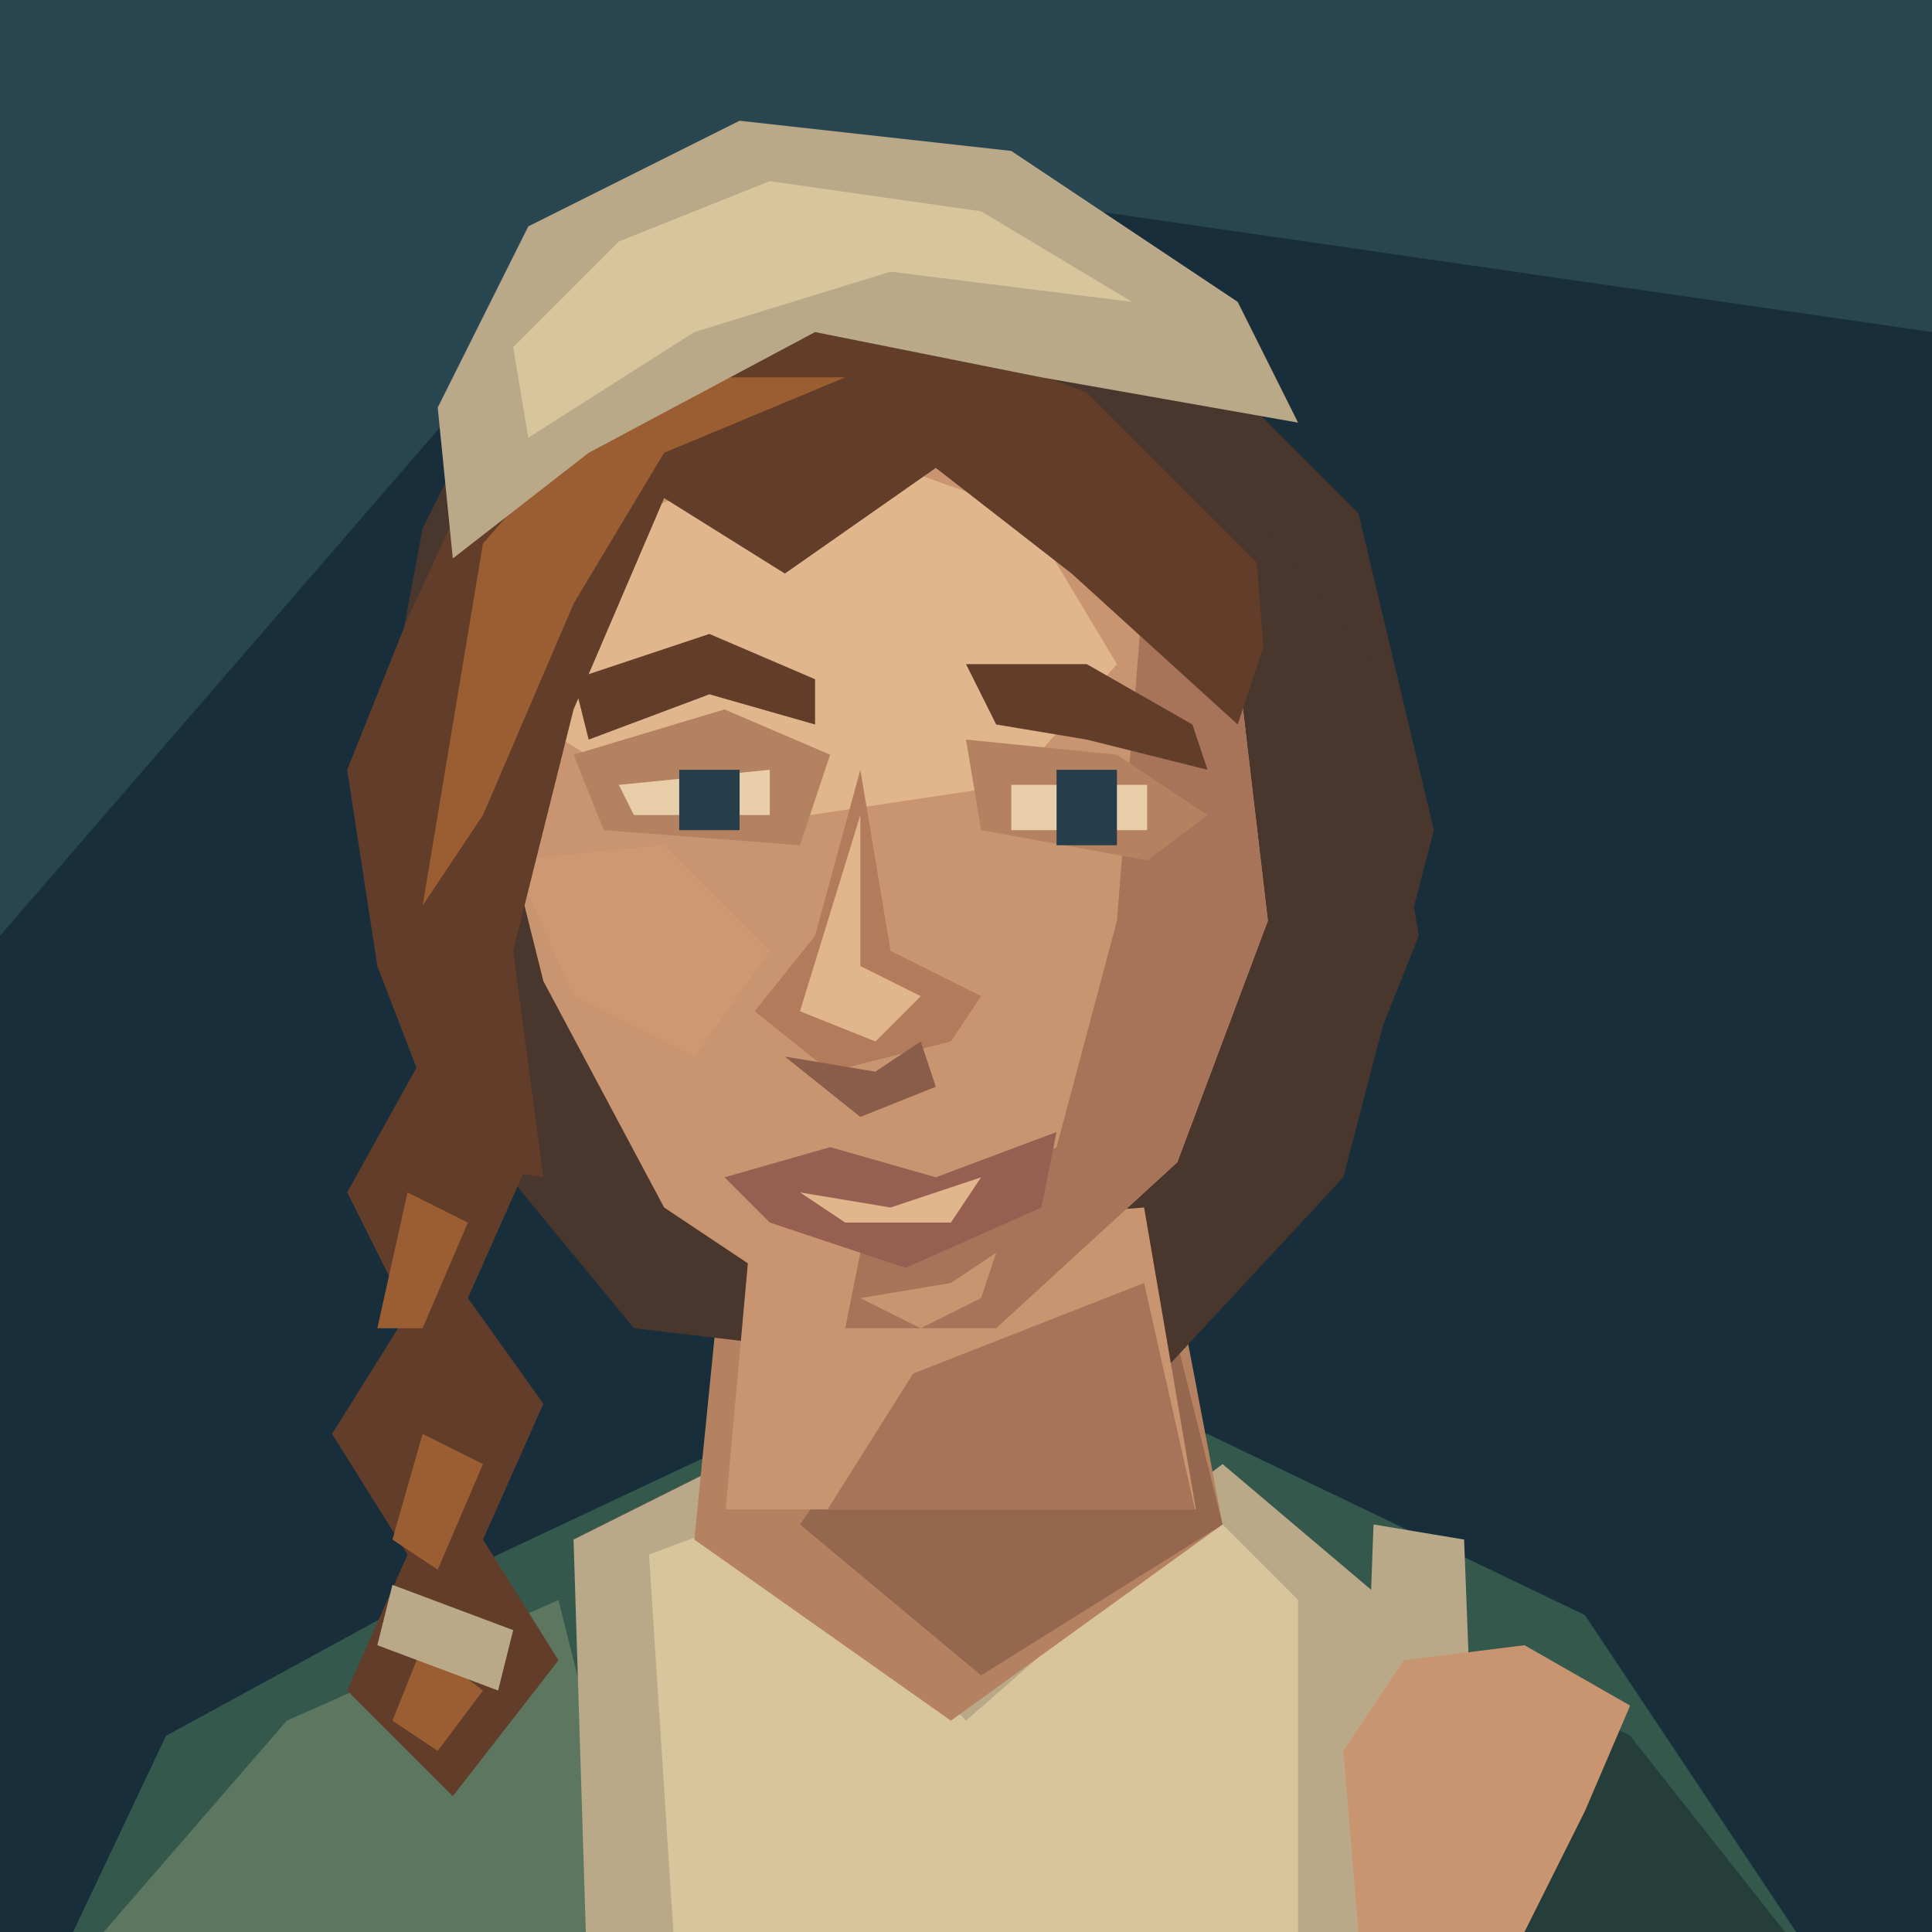
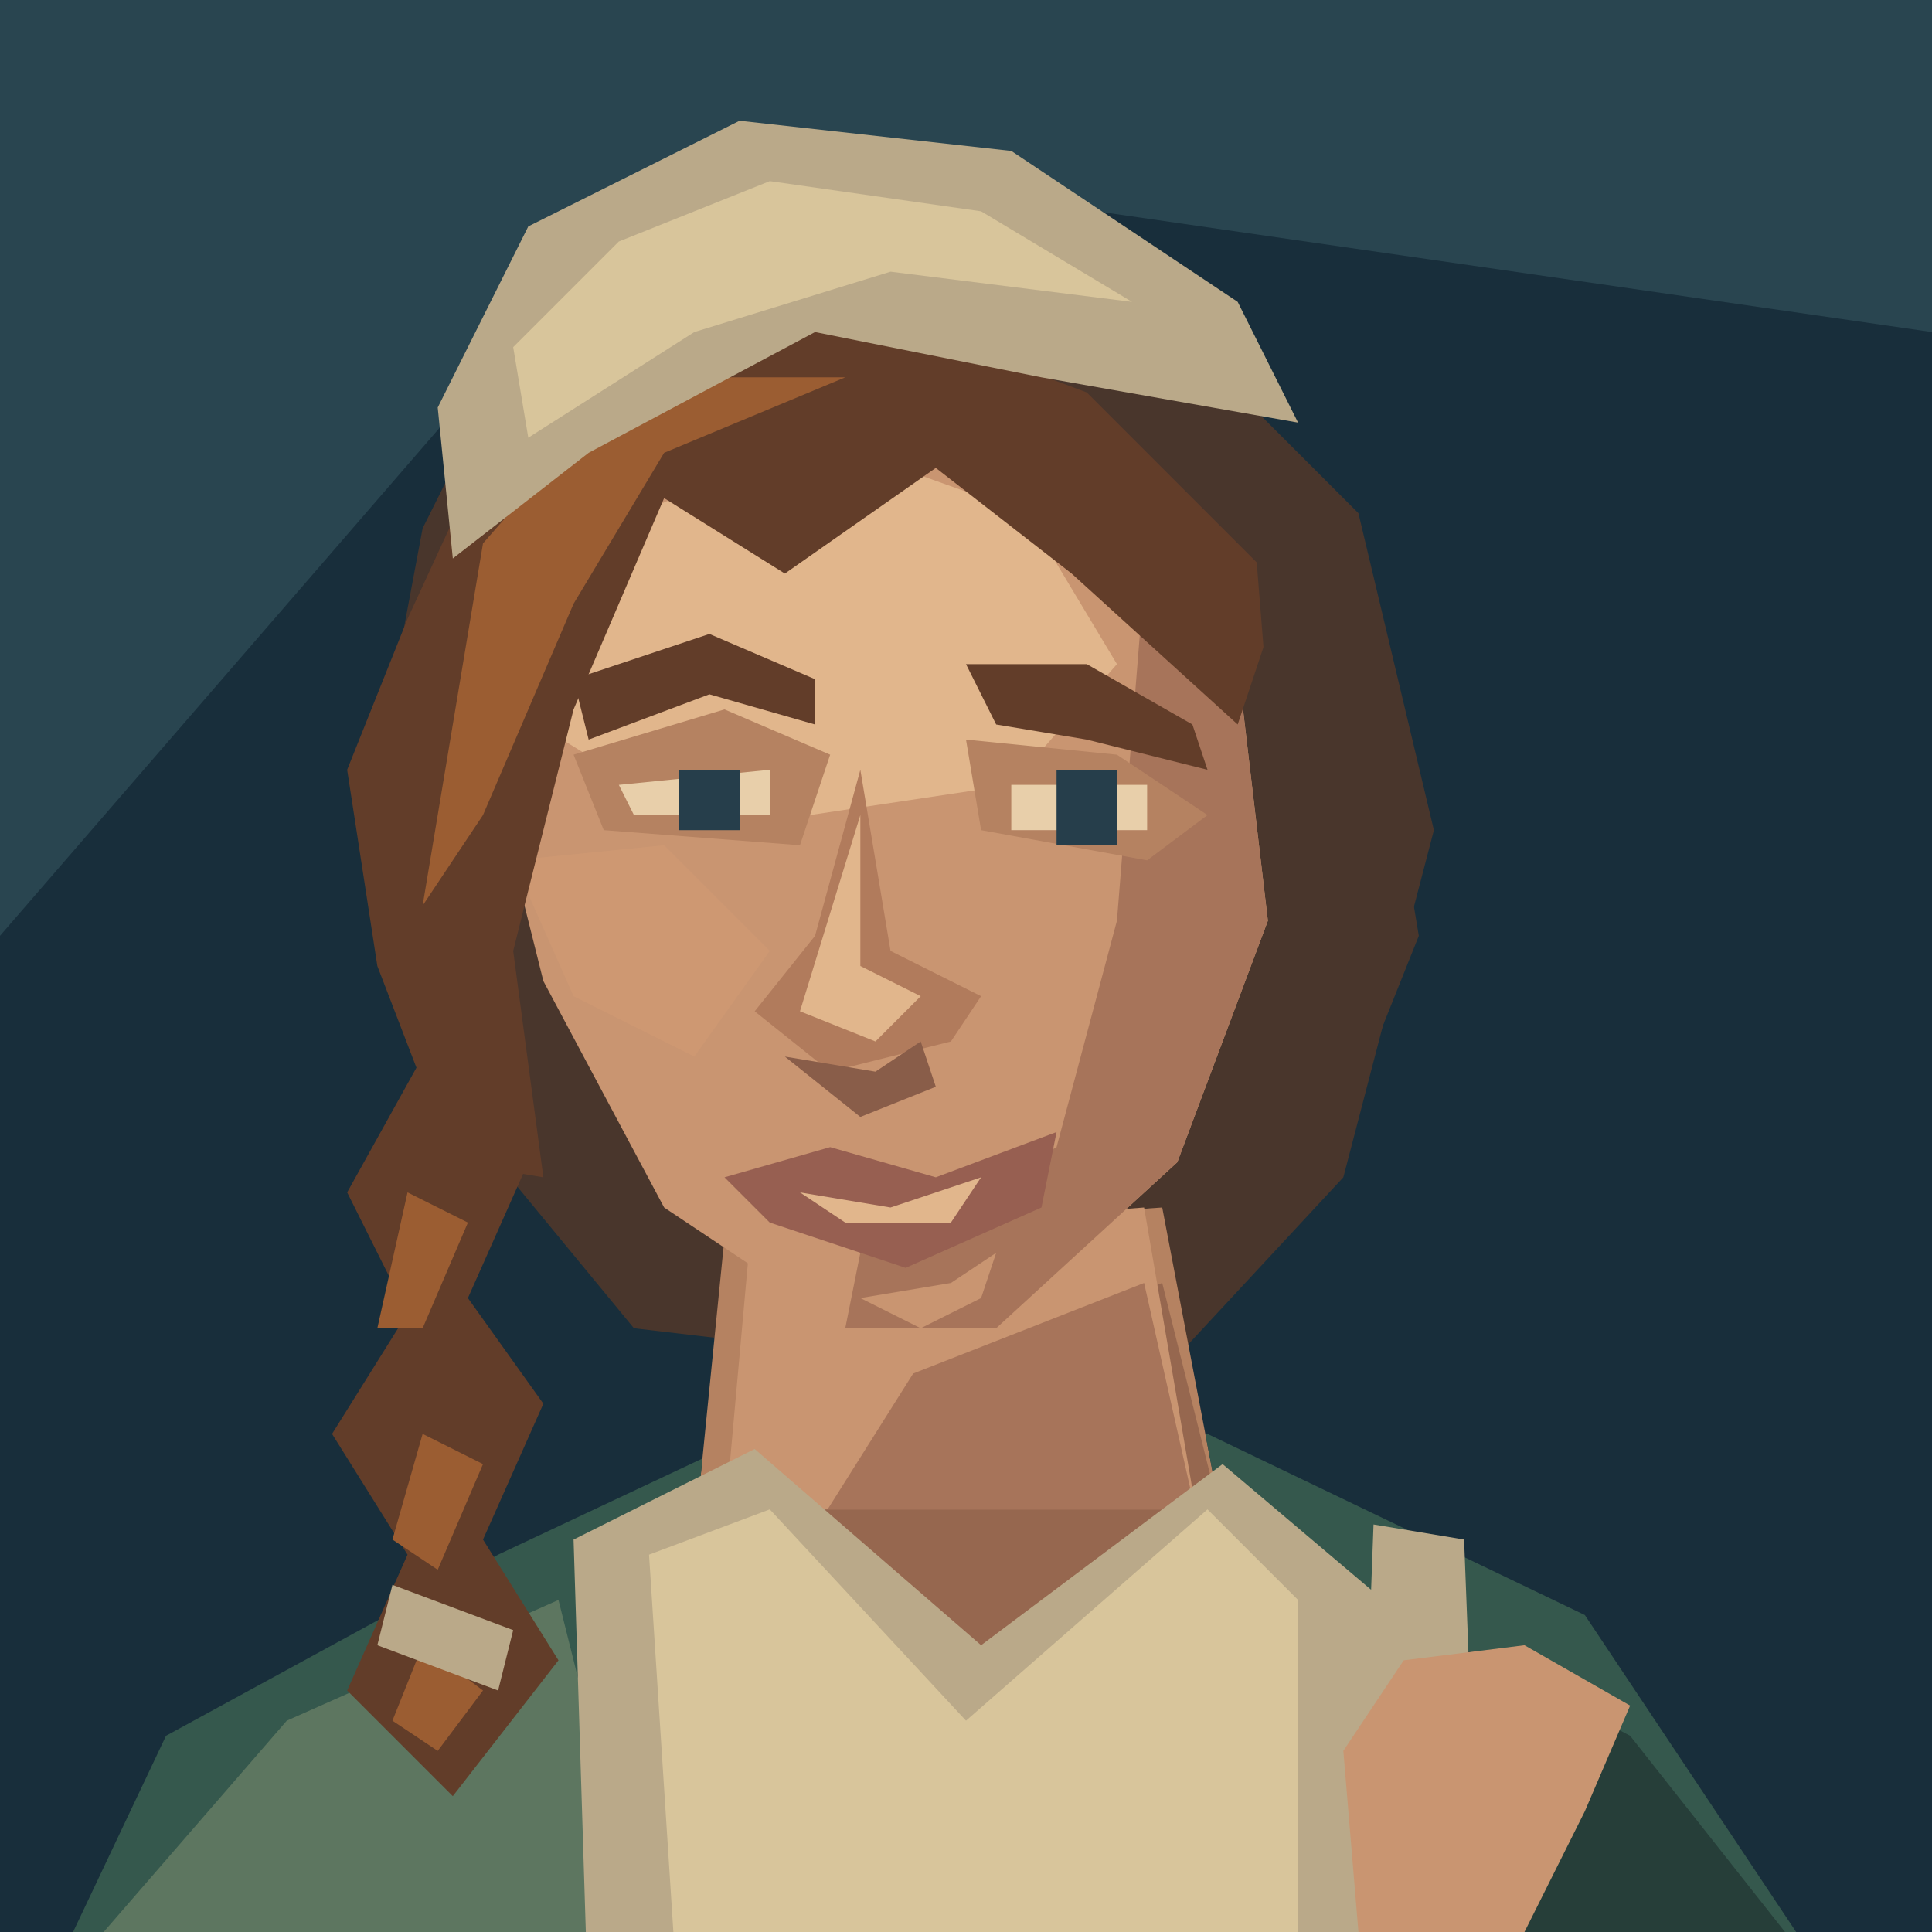
<svg xmlns="http://www.w3.org/2000/svg" width="128" height="128" viewBox="0 0 128 128">
  <path d="M0 0H128V128H0Z" fill="#182e3b" />
  <path d="M0 0H128V22L45 10L0 62Z" fill="#294550" />
-   <g transform="translate(0 6)" data-part="shoulders-and-neck">
-     <path d="M2 128L11 109 33 97 50 89H80L105 101 123 128Z" fill="#35584d" />
-     <path d="M6 123L19 108 37 100 44 128Z" fill="#5d7660" />
-     <path d="M87 98L108 109 123 128H89Z" fill="#263e39" />
-     <path d="M38 96L50 90 65 103 81 91 94 102 92 128H39Z" fill="#baa989" />
-     <path d="M43 97L51 94 64 108 80 94 86 100 86 128H45Z" fill="#d8c59b" />
+   <path d="M28 35L35 21 54 14 75 19 90 34 95 55 89 78 76 92 42 88 28 71 25 51Z" fill="#49362c" />
+   <g transform="translate(0 6)" data-part="neck">
    <path d="M48 76L46 96 63 108 81 95 77 74Z" fill="#b58261" />
    <path d="M60 85L77 79 81 95 65 105 53 95Z" fill="#96674f" />
  </g>
-   <path d="M28 35L35 21 54 14 75 19 90 34 95 55 89 78 76 92 42 88 28 71 25 51Z" fill="#49362c" />
  <g data-part="neck-root">
    <polygon points="49.70,82 48.08,100 79.23,100 75.80,80" fill="#c99571" />
    <polygon points="60.50,91 75.80,85 79.17,100 54.83,100" fill="#a7745a" />
+   </g>
+   <g transform="translate(0 6)" data-part="clothing">
+     <defs>
+       <clipPath id="shoulder-neckline" clipPathUnits="userSpaceOnUse">
+         <path d="M0 0H128V160H0Z M48 76L46 96 63 108 81 95 77 74Z" clip-rule="evenodd" />
+       </clipPath>
+     </defs>
+     <g clip-path="url(#shoulder-neckline)">
+       <path d="M2 128L11 109 33 97 50 89H80L105 101 123 128Z" fill="#35584d" />
+       <path d="M6 123L19 108 37 100 44 128Z" fill="#5d7660" />
+       <path d="M87 98L108 109 123 128H89Z" fill="#263e39" />
+     </g>
+     <path d="M38 96L50 90 65 103 81 91 94 102 92 128H39Z" fill="#baa989" />
+     <path d="M43 97L51 94 64 108 80 94 86 100 86 128H45Z" fill="#d8c59b" />
  </g>
  <path d="M39 33L55 25 72 30 82 44 84 61 78 77 66 88 56 88 44 80 36 65 32 49 32 42Z" fill="#c99571" />
  <path d="M40 35L54 29 68 34 74 44 67 52 47 55 34 47Z" fill="#e1b68c" />
  <path d="M76 36L82 44 84 61 78 77 66 88H56L57 83 70 76 74 61Z" fill="#a7745a" />
  <path d="M34 57L44 56 51 63 46 70 38 66Z" fill="#ce9872" />
  <path d="M38 50L48 47 55 50 53 56 40 55Z M64 49L74 50 80 54 76 57 65 55Z" fill="#b58261" />
  <path d="M38 45L47 42 54 45 54 48 47 46 39 49Z M64 44L72 44 79 48 80 51 72 49 66 48Z" fill="#623d29" />
  <path d="M41 52L51 51V54H42Z M67 52H76V55H67Z" fill="#e8cfaa" />
  <path d="M45 51H49V55H45Z M70 51H74V56H70Z" fill="#263e4b" />
  <path d="M57 51L54 62 50 67 55 71 63 69 65 66 59 63Z" fill="#b17b5c" />
  <path d="M57 54L57 64 61 66 58 69 53 67Z" fill="#e1b68c" />
  <path d="M52 70L58 71 61 69 62 72 57 74Z" fill="#895d49" />
  <path d="M48 78L55 76 62 78 70 75 69 80 60 84 51 81Z" fill="#975f51" />
  <path d="M53 79L59 80 65 78 63 81H56Z" fill="#e1b68c" />
  <path d="M57 86L63 85 66 83 65 86 61 88Z" fill="#c99571" />
  <path d="M27 41L33 28 44 21 56 20 72 26 85 39 82 48 71 38 62 31 52 38 44 33 38 47 34 63 36 78 30 77 25 64 23 51Z" fill="#623d29" />
  <path d="M32 36L39 28 46 25 56 25 44 30 38 40 32 54 28 60Z" fill="#9b5d32" />
  <path d="M83 34L91 44 94 62 88 77 80 84 80 75 85 59Z" fill="#49362c" />
  <path d="M28 70L35 77 31 86 36 93 32 102 37 110 30 119 23 112 27 103 22 95 27 87 23 79Z" fill="#623d29" />
  <path d="M27 79L31 81 28 88 25 88Z M28 95L32 97 29 104 26 102Z M28 109L32 112 29 116 26 114Z" fill="#9b5d32" />
  <path d="M26 105L34 108 33 112 25 109Z" fill="#baa989" />
  <path d="M29 27L35 15 49 8 67 10 82 20 86 28 69 25 54 22 39 30 30 37Z" fill="#baa989" />
  <path d="M34 23L41 16 51 12 65 14 75 20 59 18 46 22 35 29Z" fill="#d8c59b" />
  <path d="M91 101L97 102 98 128H90Z" fill="#baa989" />
  <path d="M89 116L93 110 101 109 108 113 105 120 101 128H90Z" fill="#c99571" />
</svg>
